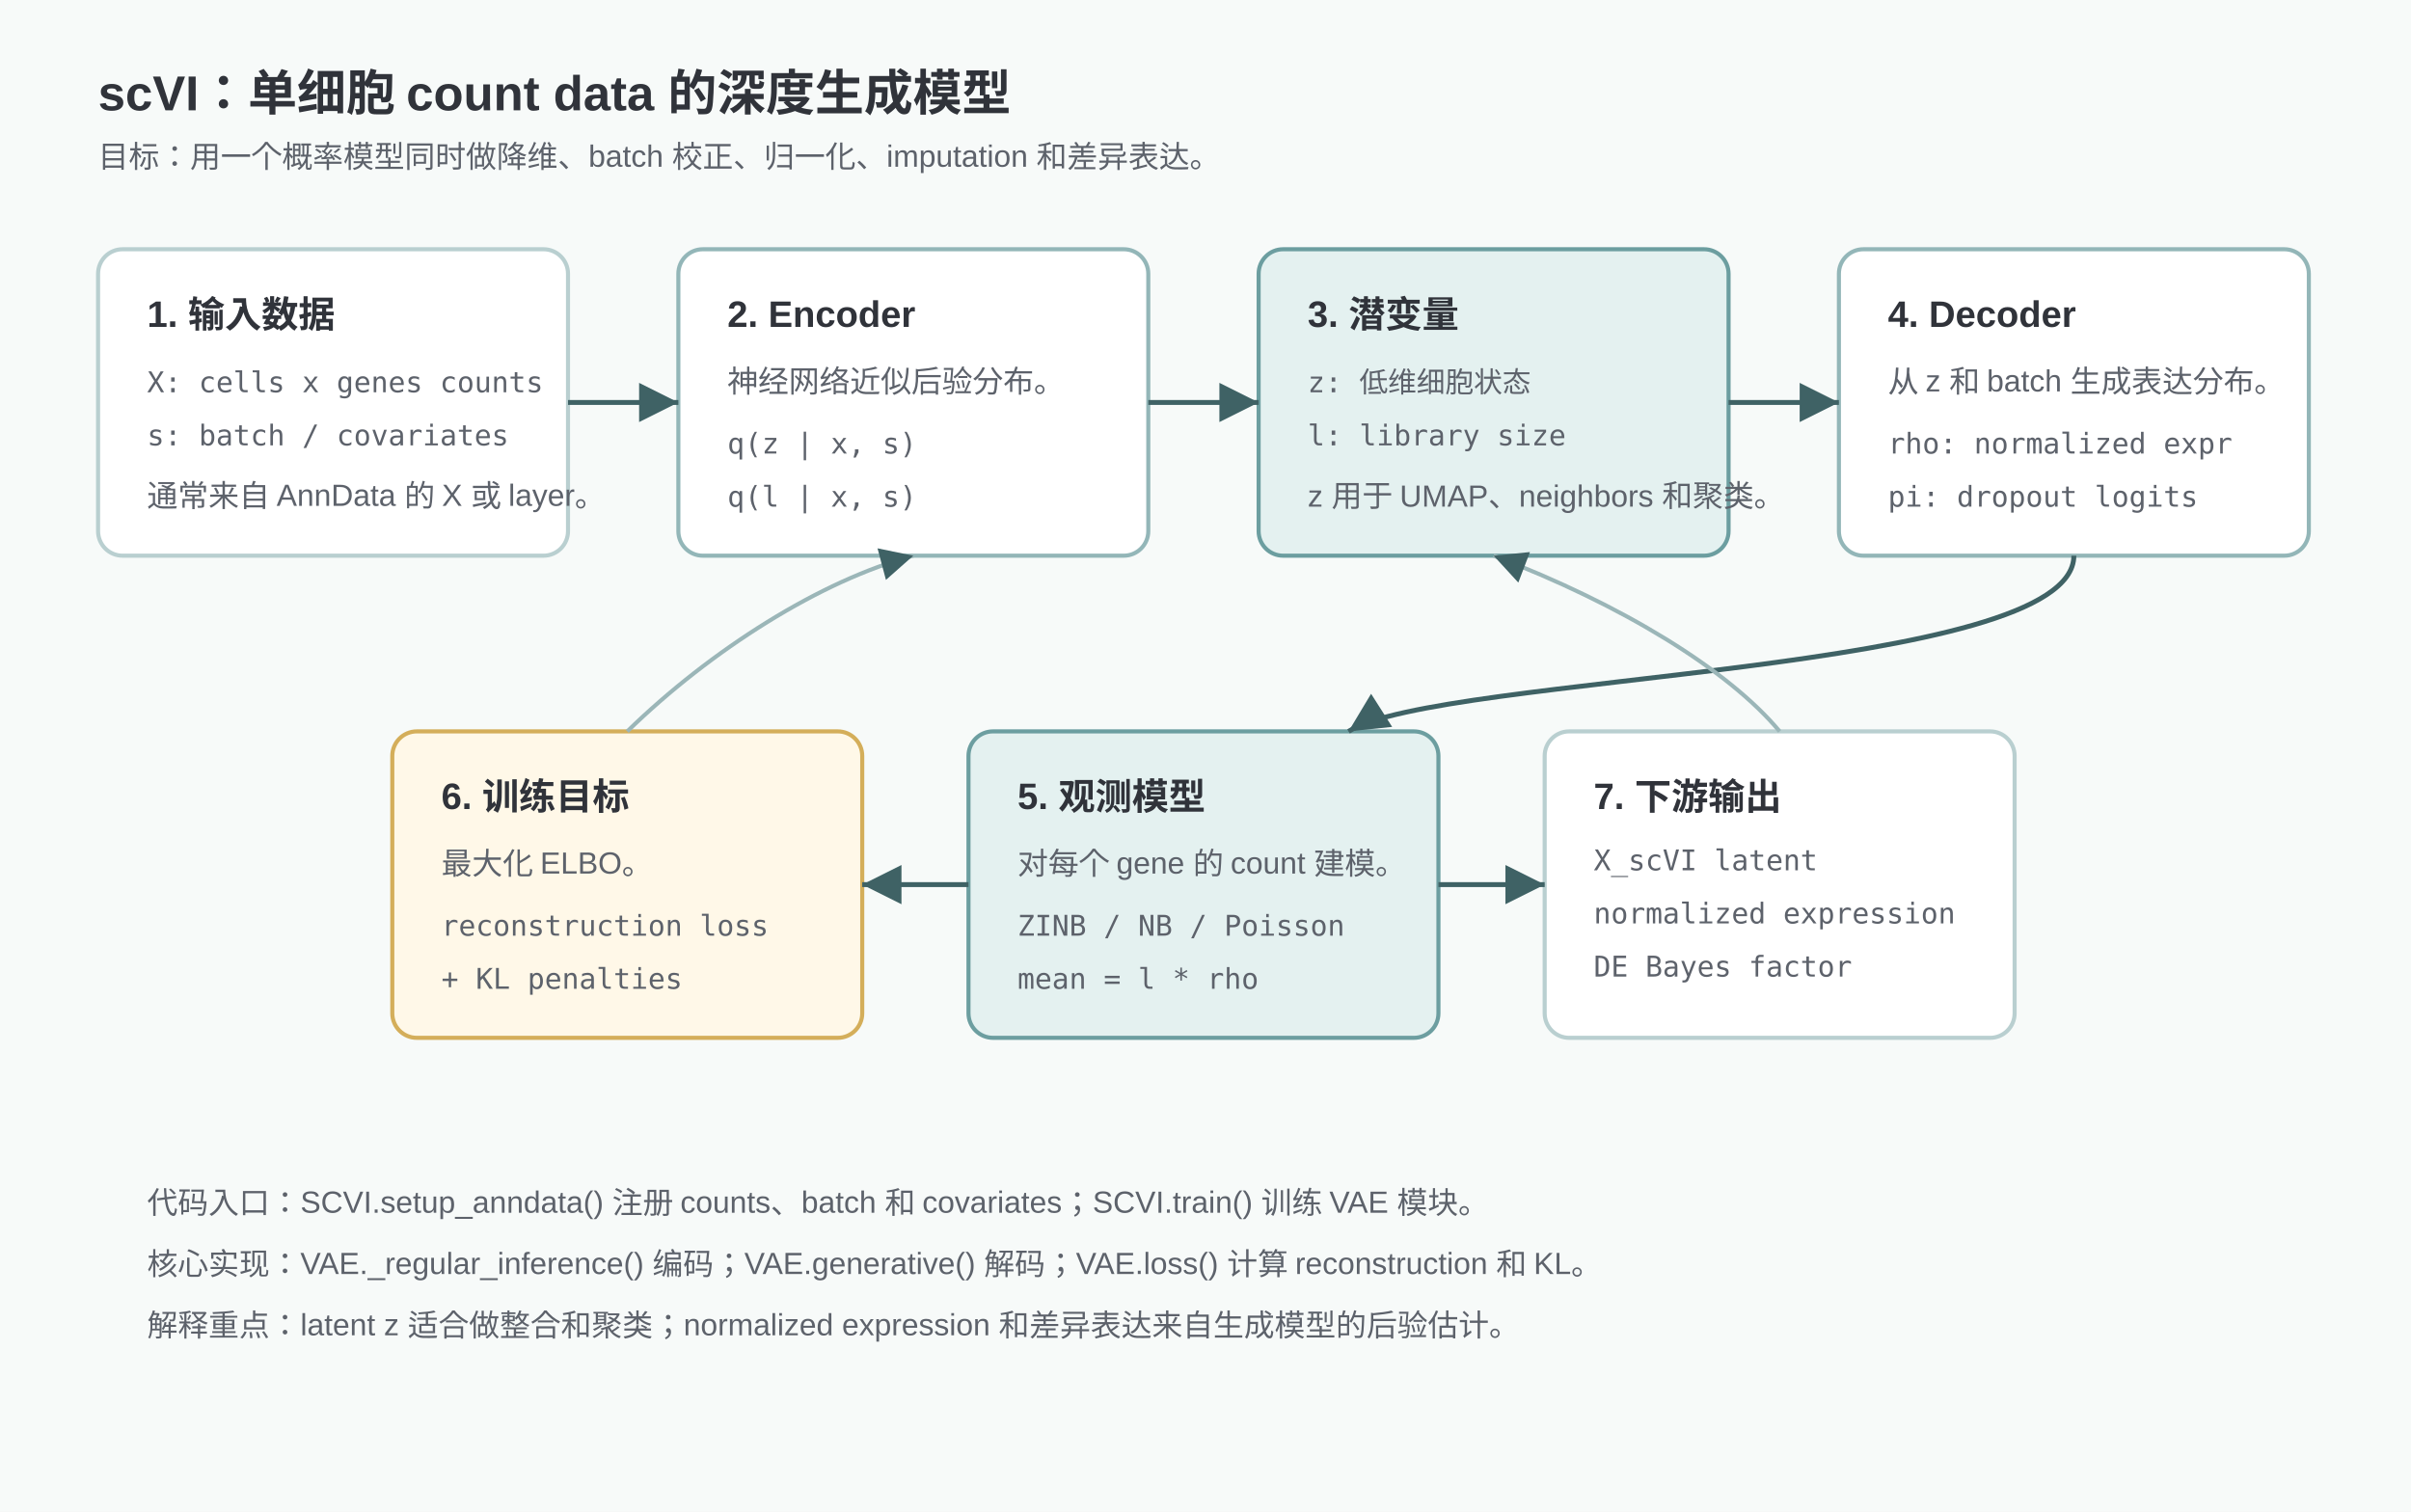
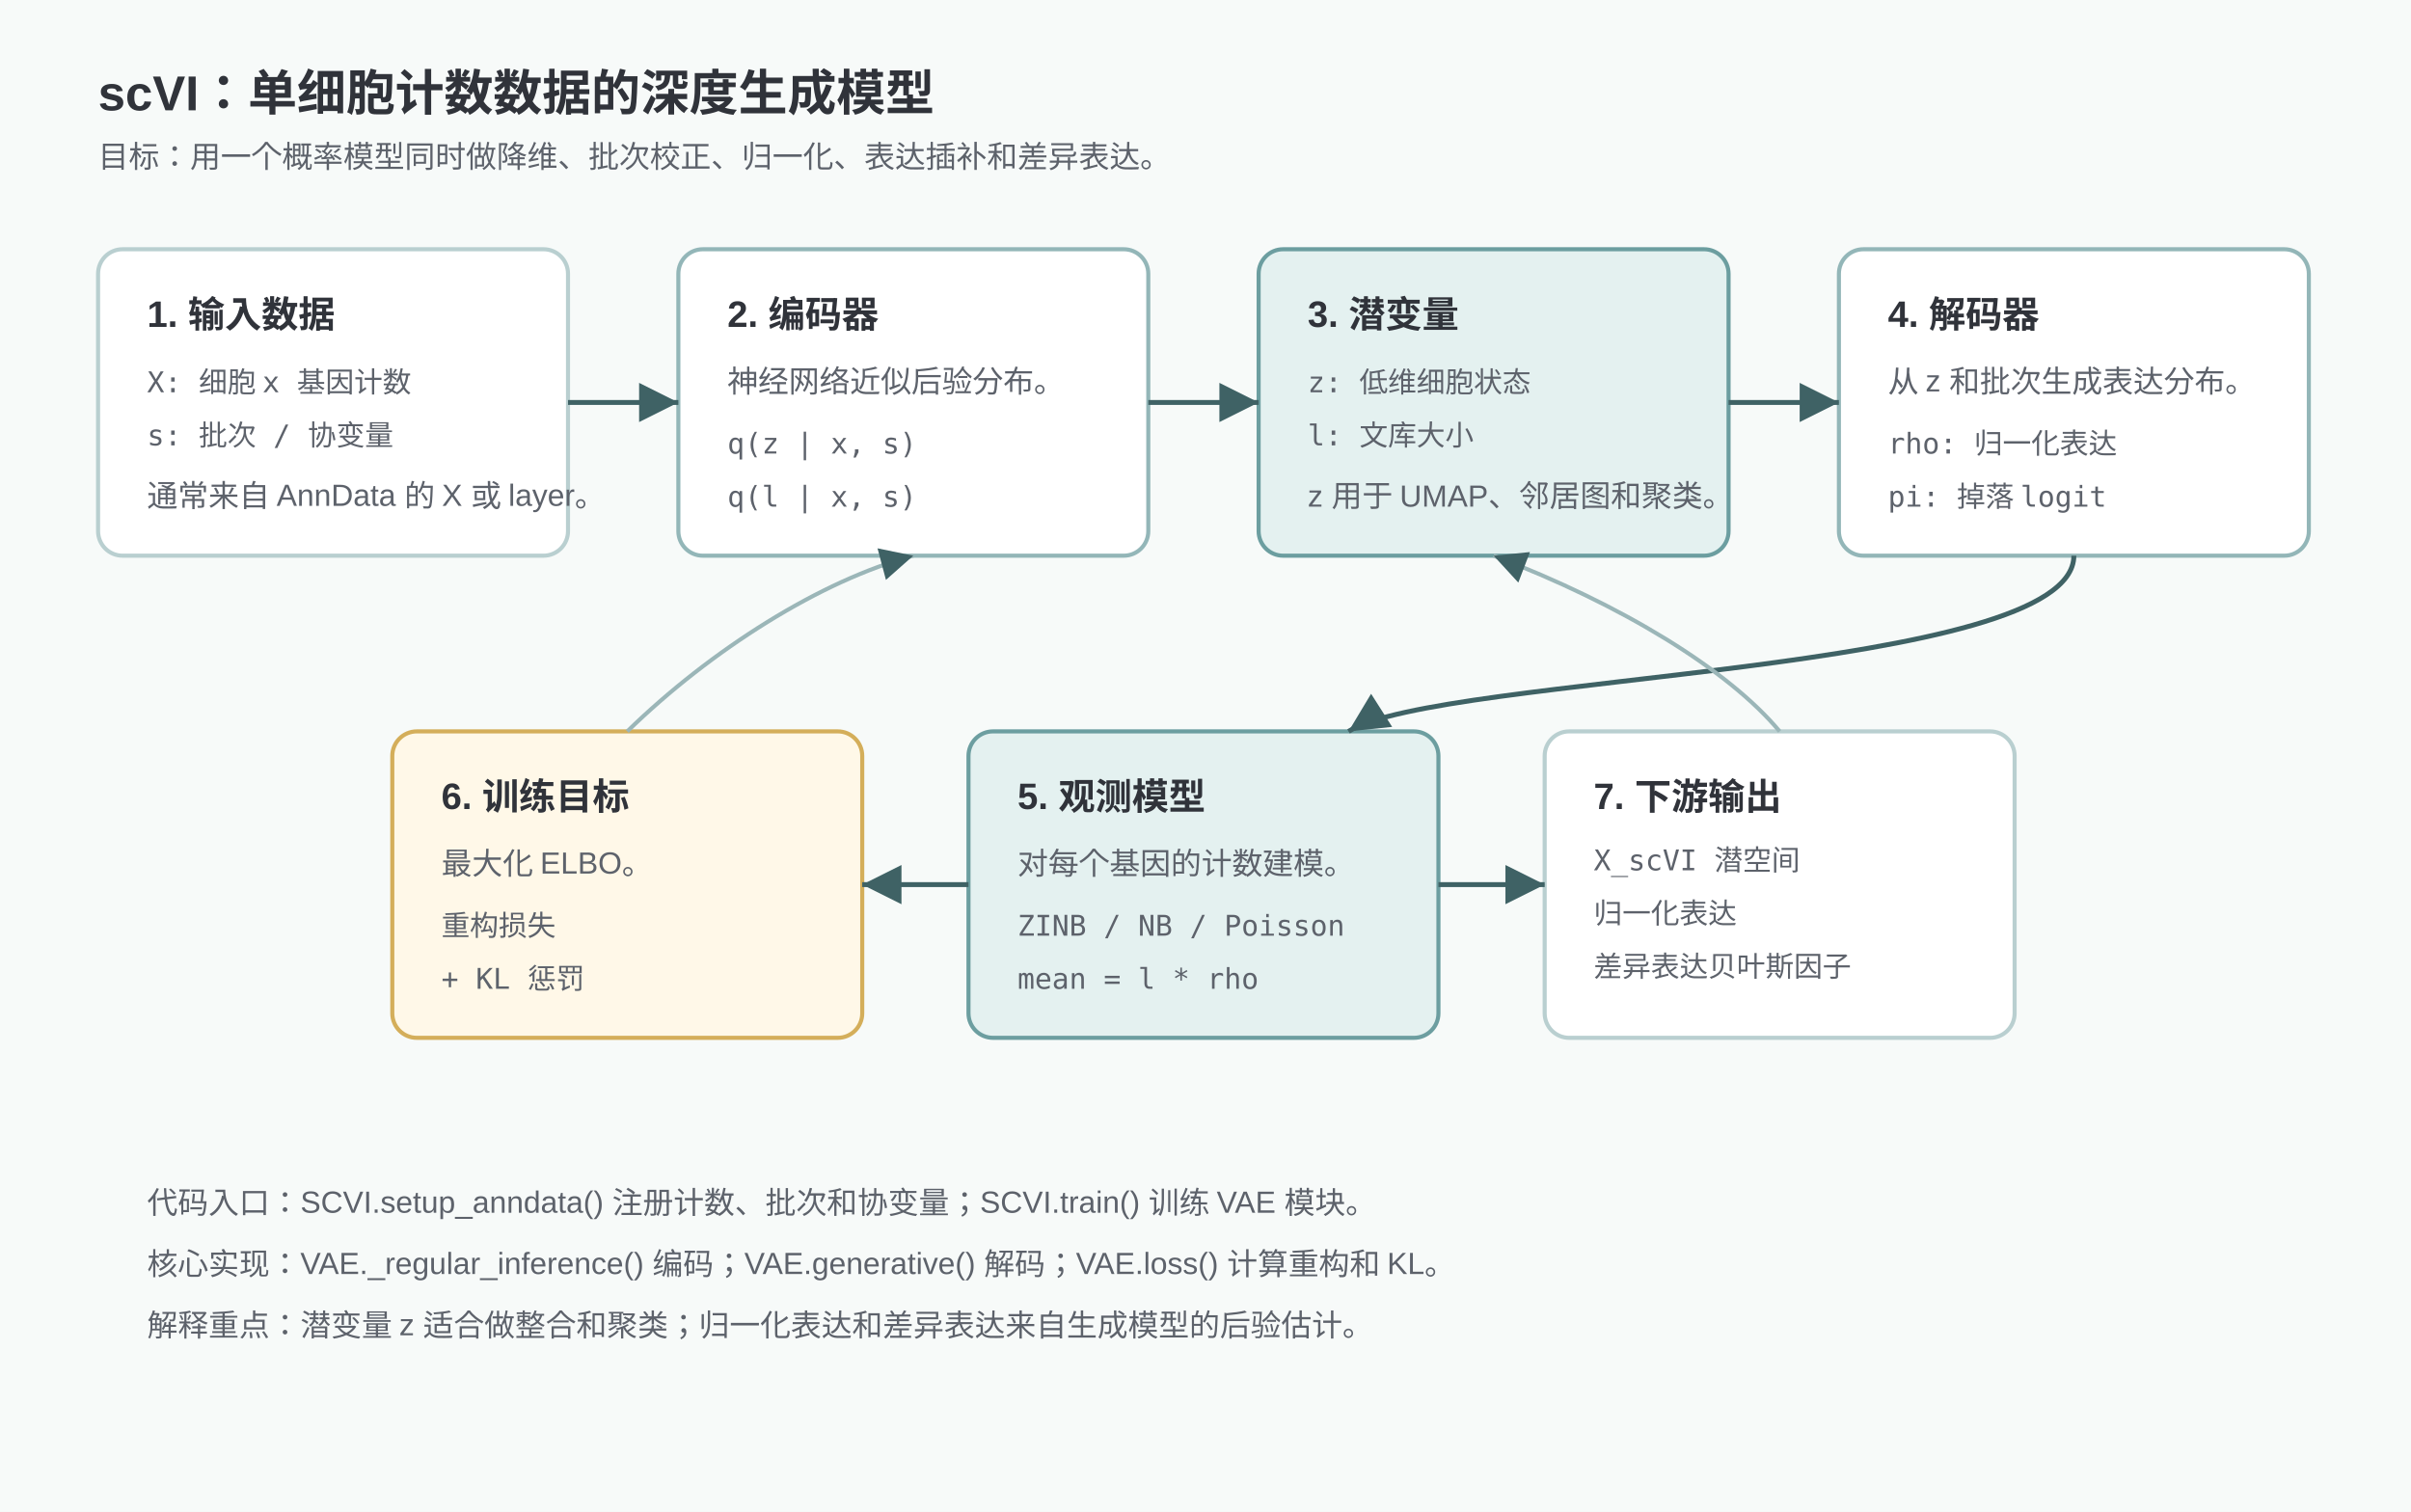
<svg xmlns="http://www.w3.org/2000/svg" width="1180" height="740" viewBox="0 0 1180 740" role="img" aria-labelledby="title desc">
  <defs>
    <marker id="arrow" markerWidth="12" markerHeight="12" refX="10" refY="6" orient="auto" markerUnits="strokeWidth">
      <path d="M2,2 L10,6 L2,10 Z" fill="#3f6265" />
    </marker>
    <style>
      .bg { fill: #f7faf9; }
      .panel { fill: #ffffff; stroke: #b9cfd0; stroke-width: 2; }
      .node { fill: #ffffff; stroke: #93b6b8; stroke-width: 2; }
      .accent { fill: #e4f1f0; stroke: #6c9ea0; stroke-width: 2; }
      .loss { fill: #fff8e8; stroke: #d4ae5a; stroke-width: 2; }
      .title { font: 700 24px Arial, "PingFang SC", sans-serif; fill: #30333a; }
      .label { font: 700 18px Arial, "PingFang SC", sans-serif; fill: #30333a; }
      .small { font: 15px Arial, "PingFang SC", sans-serif; fill: #5d626b; }
      .code { font: 14px Menlo, Consolas, monospace; fill: #5d626b; }
      .arrow { stroke: #3f6265; stroke-width: 2.4; fill: none; marker-end: url(#arrow); }
      .muted { stroke: #9bb6b8; stroke-width: 2; fill: none; marker-end: url(#arrow); }
    </style>
  </defs>
  <rect class="bg" width="1180" height="740" />
-   <text class="title" x="48" y="54">scVI：单细胞 count data 的深度生成模型</text>
-   <text class="small" x="48" y="82">目标：用一个概率模型同时做降维、batch 校正、归一化、imputation 和差异表达。</text>
+   <text class="title" x="48" y="54">scVI：单细胞计数数据的深度生成模型</text>
+   <text class="small" x="48" y="82">目标：用一个概率模型同时做降维、批次校正、归一化、表达插补和差异表达。</text>
  <rect class="panel" x="48" y="122" width="230" height="150" rx="12" />
  <text class="label" x="72" y="160">1. 输入数据</text>
-   <text class="code" x="72" y="192">X: cells x genes counts</text>
-   <text class="code" x="72" y="218">s: batch / covariates</text>
+   <text class="code" x="72" y="192">X: 细胞 x 基因计数</text>
+   <text class="code" x="72" y="218">s: 批次 / 协变量</text>
  <text class="small" x="72" y="248">通常来自 AnnData 的 X 或 layer。</text>
  <rect class="node" x="332" y="122" width="230" height="150" rx="12" />
-   <text class="label" x="356" y="160">2. Encoder</text>
+   <text class="label" x="356" y="160">2. 编码器</text>
  <text class="small" x="356" y="192">神经网络近似后验分布。</text>
  <text class="code" x="356" y="222">q(z | x, s)</text>
  <text class="code" x="356" y="248">q(l | x, s)</text>
  <rect class="accent" x="616" y="122" width="230" height="150" rx="12" />
  <text class="label" x="640" y="160">3. 潜变量</text>
  <text class="code" x="640" y="192">z: 低维细胞状态</text>
-   <text class="code" x="640" y="218">l: library size</text>
-   <text class="small" x="640" y="248">z 用于 UMAP、neighbors 和聚类。</text>
+   <text class="code" x="640" y="218">l: 文库大小</text>
+   <text class="small" x="640" y="248">z 用于 UMAP、邻居图和聚类。</text>
  <rect class="node" x="900" y="122" width="230" height="150" rx="12" />
-   <text class="label" x="924" y="160">4. Decoder</text>
-   <text class="small" x="924" y="192">从 z 和 batch 生成表达分布。</text>
-   <text class="code" x="924" y="222">rho: normalized expr</text>
-   <text class="code" x="924" y="248">pi: dropout logits</text>
+   <text class="label" x="924" y="160">4. 解码器</text>
+   <text class="small" x="924" y="192">从 z 和批次生成表达分布。</text>
+   <text class="code" x="924" y="222">rho: 归一化表达</text>
+   <text class="code" x="924" y="248">pi: 掉落 logit</text>
  <rect class="accent" x="474" y="358" width="230" height="150" rx="12" />
  <text class="label" x="498" y="396">5. 观测模型</text>
-   <text class="small" x="498" y="428">对每个 gene 的 count 建模。</text>
+   <text class="small" x="498" y="428">对每个基因的计数建模。</text>
  <text class="code" x="498" y="458">ZINB / NB / Poisson</text>
  <text class="code" x="498" y="484">mean = l * rho</text>
  <rect class="loss" x="192" y="358" width="230" height="150" rx="12" />
  <text class="label" x="216" y="396">6. 训练目标</text>
  <text class="small" x="216" y="428">最大化 ELBO。</text>
-   <text class="code" x="216" y="458">reconstruction loss</text>
-   <text class="code" x="216" y="484">+ KL penalties</text>
+   <text class="code" x="216" y="458">重构损失</text>
+   <text class="code" x="216" y="484">+ KL 惩罚</text>
  <rect class="panel" x="756" y="358" width="230" height="150" rx="12" />
  <text class="label" x="780" y="396">7. 下游输出</text>
-   <text class="code" x="780" y="426">X_scVI latent</text>
-   <text class="code" x="780" y="452">normalized expression</text>
-   <text class="code" x="780" y="478">DE Bayes factor</text>
+   <text class="code" x="780" y="426">X_scVI 潜空间</text>
+   <text class="code" x="780" y="452">归一化表达</text>
+   <text class="code" x="780" y="478">差异表达贝叶斯因子</text>
  <path class="arrow" d="M278 197 L332 197" />
  <path class="arrow" d="M562 197 L616 197" />
  <path class="arrow" d="M846 197 L900 197" />
  <path class="arrow" d="M1015 272 C1015 330, 704 330, 660 358" />
  <path class="arrow" d="M474 433 L422 433" />
  <path class="muted" d="M307 358 C348 318, 402 284, 447 272" />
  <path class="arrow" d="M704 433 L756 433" />
  <path class="muted" d="M871 358 C846 328, 794 296, 731 272" />
-   <text class="small" x="72" y="594">代码入口：SCVI.setup_anndata() 注册 counts、batch 和 covariates；SCVI.train() 训练 VAE 模块。</text>
-   <text class="small" x="72" y="624">核心实现：VAE._regular_inference() 编码；VAE.generative() 解码；VAE.loss() 计算 reconstruction 和 KL。</text>
-   <text class="small" x="72" y="654">解释重点：latent z 适合做整合和聚类；normalized expression 和差异表达来自生成模型的后验估计。</text>
+   <text class="small" x="72" y="594">代码入口：SCVI.setup_anndata() 注册计数、批次和协变量；SCVI.train() 训练 VAE 模块。</text>
+   <text class="small" x="72" y="624">核心实现：VAE._regular_inference() 编码；VAE.generative() 解码；VAE.loss() 计算重构和 KL。</text>
+   <text class="small" x="72" y="654">解释重点：潜变量 z 适合做整合和聚类；归一化表达和差异表达来自生成模型的后验估计。</text>
</svg>
